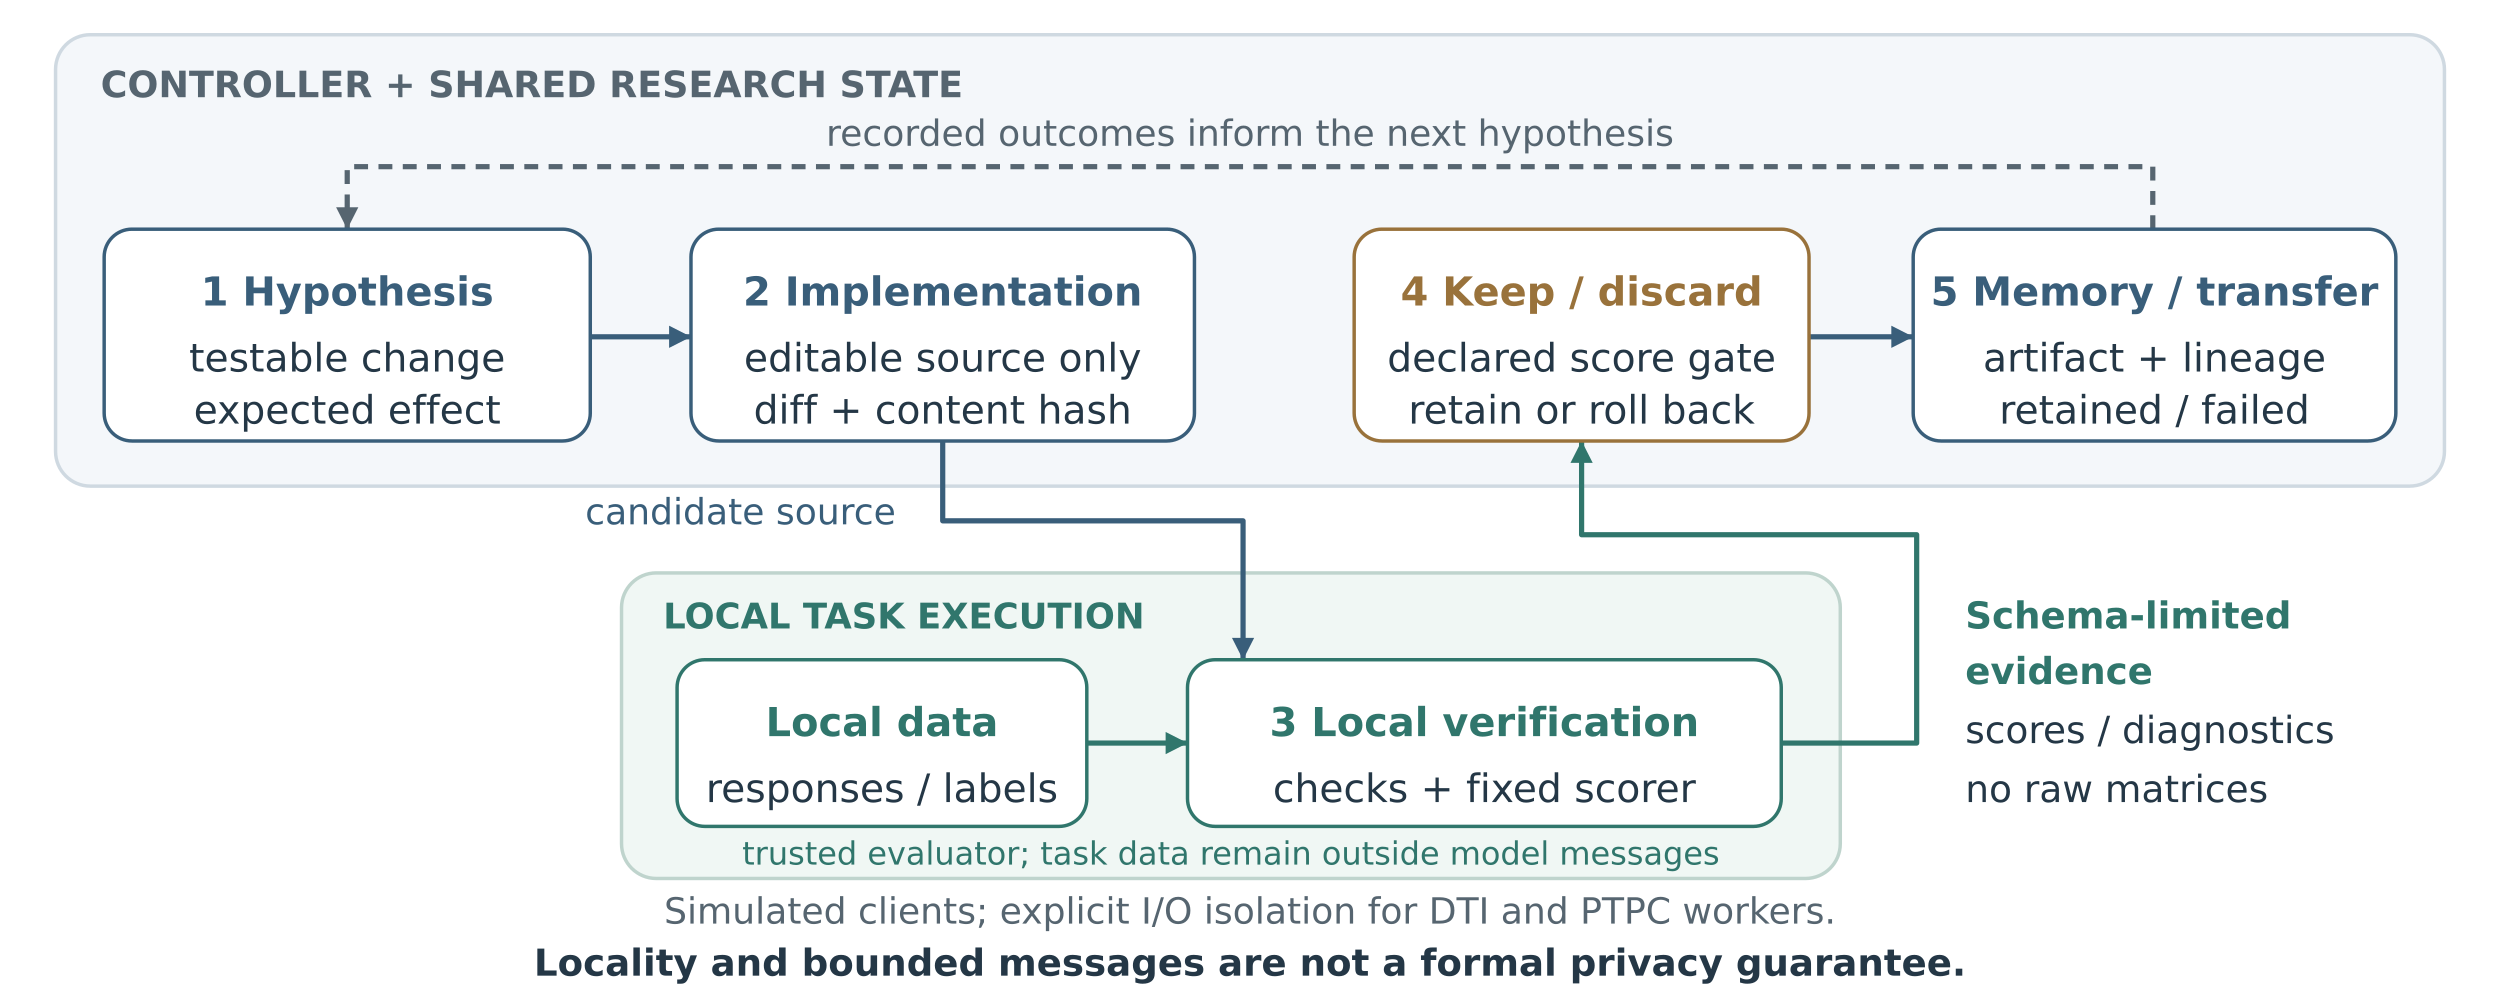
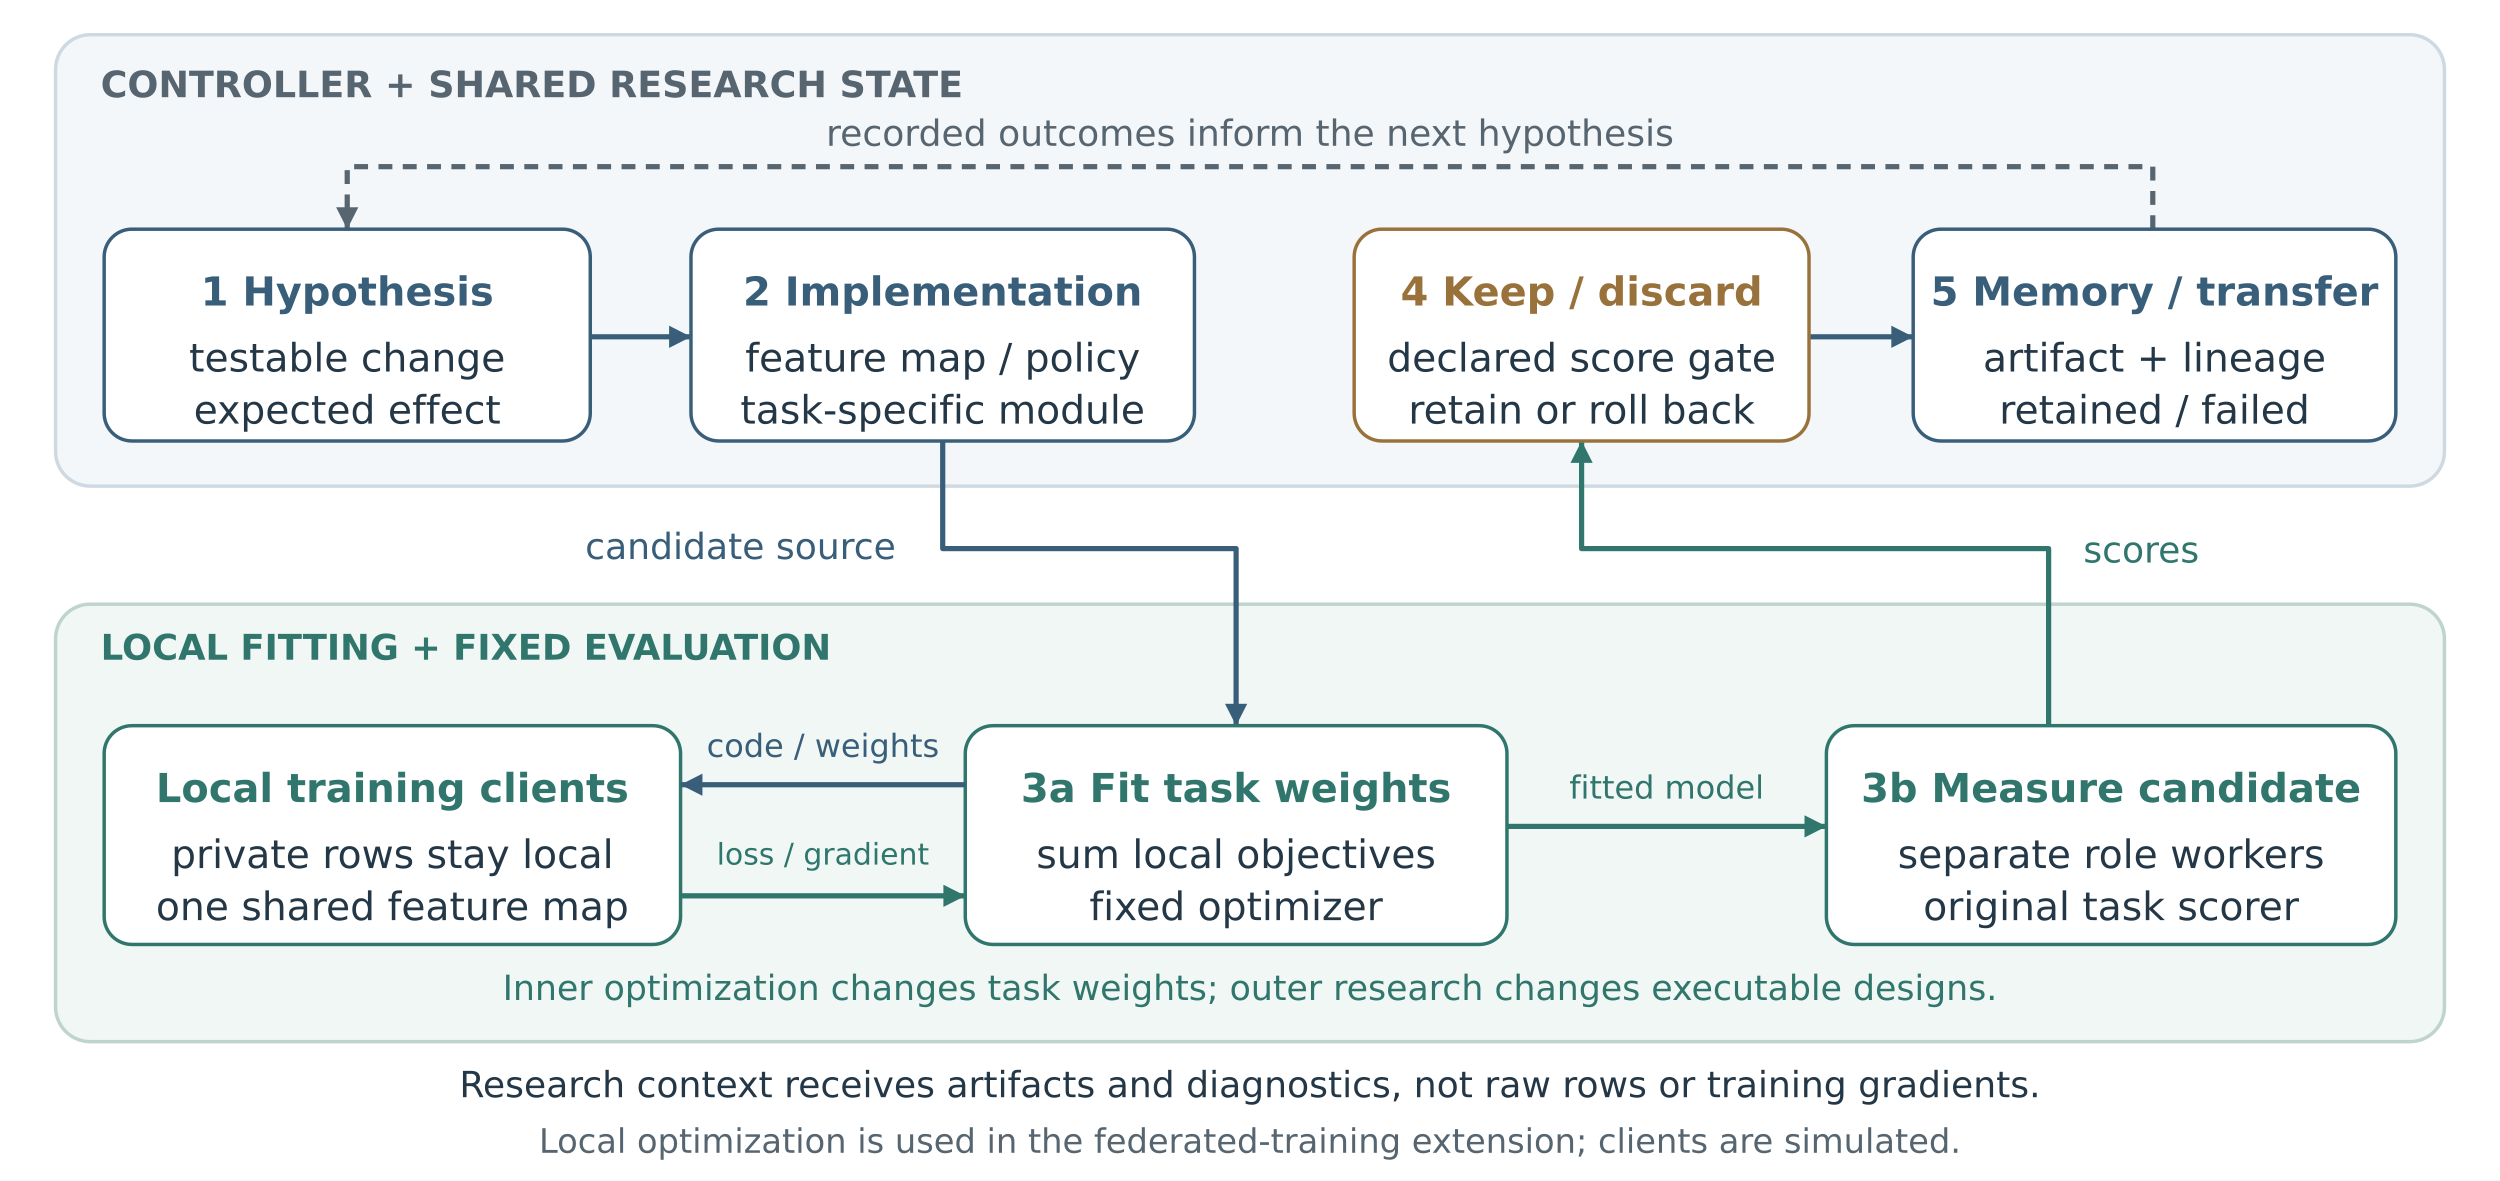
- <svg xmlns="http://www.w3.org/2000/svg" width="720pt" height="288pt" viewBox="0 0 720 288" role="img" aria-labelledby="title description">
-   <rect width="720" height="288" fill="#FFFFFF" />
+ <svg xmlns="http://www.w3.org/2000/svg" width="720pt" height="340pt" viewBox="0 0 720 340" role="img" aria-labelledby="title description">
+   <rect width="720" height="340" fill="#FFFFFF" />
  <rect x="16" y="10" width="688" height="130" rx="10" fill="#F4F7FA" stroke="#CFD9E1" stroke-width="1" />
  <text x="29" y="28" font-family="DejaVu Sans, Arial, sans-serif" font-size="10.5" font-weight="700" fill="#566570" text-anchor="start">CONTROLLER + SHARED RESEARCH STATE</text>
-   <rect x="179" y="165" width="351" height="88" rx="10" fill="#F0F7F4" stroke="#BFD4CD" stroke-width="1" />
-   <text x="191" y="181" font-family="DejaVu Sans, Arial, sans-serif" font-size="10.2" font-weight="700" fill="#30766C" text-anchor="start">LOCAL TASK EXECUTION</text>
+   <rect x="16" y="174" width="688" height="126" rx="10" fill="#F0F7F4" stroke="#BFD4CD" stroke-width="1" />
+   <text x="29" y="190" font-family="DejaVu Sans, Arial, sans-serif" font-size="10.2" font-weight="700" fill="#30766C" text-anchor="start">LOCAL FITTING + FIXED EVALUATION</text>
  <polyline points="620,66 620,48 100,48 100,66" fill="none" stroke="#566570" stroke-width="1.5" stroke-linejoin="round" stroke-dasharray="4 3" />
  <polygon points="100.000,66.000 103.200,59.700 96.800,59.700" fill="#566570" />
  <text x="360" y="42" font-family="DejaVu Sans, Arial, sans-serif" font-size="10.4" font-weight="400" fill="#566570" text-anchor="middle">recorded outcomes inform the next hypothesis</text>
  <polyline points="170,97 199,97" fill="none" stroke="#395E7A" stroke-width="1.5" stroke-linejoin="round" />
  <polygon points="199.000,97.000 192.700,93.800 192.700,100.200" fill="#395E7A" />
  <polyline points="521,97 551,97" fill="none" stroke="#395E7A" stroke-width="1.5" stroke-linejoin="round" />
  <polygon points="551.000,97.000 544.700,93.800 544.700,100.200" fill="#395E7A" />
-   <polyline points="271.5,127 271.5,150 358,150 358,190" fill="none" stroke="#395E7A" stroke-width="1.5" stroke-linejoin="round" />
-   <polygon points="358.000,190.000 361.200,183.700 354.800,183.700" fill="#395E7A" />
-   <text x="258" y="151" font-family="DejaVu Sans, Arial, sans-serif" font-size="10.4" font-weight="400" fill="#395E7A" text-anchor="end">candidate source</text>
-   <polyline points="313,214 342,214" fill="none" stroke="#30766C" stroke-width="1.5" stroke-linejoin="round" />
-   <polygon points="342.000,214.000 335.700,210.800 335.700,217.200" fill="#30766C" />
-   <polyline points="513,214 552,214 552,154 455.5,154 455.5,127" fill="none" stroke="#30766C" stroke-width="1.5" stroke-linejoin="round" />
+   <polyline points="271.5,127 271.5,158 356,158 356,209" fill="none" stroke="#395E7A" stroke-width="1.5" stroke-linejoin="round" />
+   <polygon points="356.000,209.000 359.200,202.700 352.800,202.700" fill="#395E7A" />
+   <text x="258" y="161" font-family="DejaVu Sans, Arial, sans-serif" font-size="10.4" font-weight="400" fill="#395E7A" text-anchor="end">candidate source</text>
+   <polyline points="590,209 590,158 455.5,158 455.5,127" fill="none" stroke="#30766C" stroke-width="1.5" stroke-linejoin="round" />
  <polygon points="455.500,127.000 452.300,133.300 458.700,133.300" fill="#30766C" />
-   <text x="566" y="181" font-family="DejaVu Sans, Arial, sans-serif" font-size="10.7" font-weight="700" fill="#30766C" text-anchor="start">Schema-limited</text>
-   <text x="566" y="197" font-family="DejaVu Sans, Arial, sans-serif" font-size="10.7" font-weight="700" fill="#30766C" text-anchor="start">evidence</text>
-   <text x="566" y="214" font-family="DejaVu Sans, Arial, sans-serif" font-size="10.8" font-weight="400" fill="#243746" text-anchor="start">scores / diagnostics</text>
-   <text x="566" y="231" font-family="DejaVu Sans, Arial, sans-serif" font-size="10.8" font-weight="400" fill="#243746" text-anchor="start">no raw matrices</text>
+   <text x="600" y="162" font-family="DejaVu Sans, Arial, sans-serif" font-size="10.4" font-weight="400" fill="#30766C" text-anchor="start">scores</text>
  <rect x="30" y="66" width="140" height="61" rx="8" fill="white" stroke="#395E7A" stroke-width="1" />
  <text x="100.0" y="88" font-family="DejaVu Sans, Arial, sans-serif" font-size="11.5" font-weight="700" fill="#395E7A" text-anchor="middle">1 Hypothesis</text>
  <text x="100.0" y="107" font-family="DejaVu Sans, Arial, sans-serif" font-size="11.3" font-weight="400" fill="#243746" text-anchor="middle">testable change</text>
  <text x="100.0" y="122" font-family="DejaVu Sans, Arial, sans-serif" font-size="11.3" font-weight="400" fill="#243746" text-anchor="middle">expected effect</text>
  <rect x="199" y="66" width="145" height="61" rx="8" fill="white" stroke="#395E7A" stroke-width="1" />
  <text x="271.5" y="88" font-family="DejaVu Sans, Arial, sans-serif" font-size="11.5" font-weight="700" fill="#395E7A" text-anchor="middle">2 Implementation</text>
-   <text x="271.5" y="107" font-family="DejaVu Sans, Arial, sans-serif" font-size="11.3" font-weight="400" fill="#243746" text-anchor="middle">editable source only</text>
-   <text x="271.5" y="122" font-family="DejaVu Sans, Arial, sans-serif" font-size="11.3" font-weight="400" fill="#243746" text-anchor="middle">diff + content hash</text>
+   <text x="271.5" y="107" font-family="DejaVu Sans, Arial, sans-serif" font-size="11.3" font-weight="400" fill="#243746" text-anchor="middle">feature map / policy</text>
+   <text x="271.5" y="122" font-family="DejaVu Sans, Arial, sans-serif" font-size="11.3" font-weight="400" fill="#243746" text-anchor="middle">task-specific module</text>
  <rect x="390" y="66" width="131" height="61" rx="8" fill="white" stroke="#99723B" stroke-width="1" />
  <text x="455.5" y="88" font-family="DejaVu Sans, Arial, sans-serif" font-size="11.5" font-weight="700" fill="#99723B" text-anchor="middle">4 Keep / discard</text>
  <text x="455.5" y="107" font-family="DejaVu Sans, Arial, sans-serif" font-size="11.3" font-weight="400" fill="#243746" text-anchor="middle">declared score gate</text>
  <text x="455.5" y="122" font-family="DejaVu Sans, Arial, sans-serif" font-size="11.3" font-weight="400" fill="#243746" text-anchor="middle">retain or roll back</text>
  <rect x="551" y="66" width="139" height="61" rx="8" fill="white" stroke="#395E7A" stroke-width="1" />
  <text x="620.5" y="88" font-family="DejaVu Sans, Arial, sans-serif" font-size="11.5" font-weight="700" fill="#395E7A" text-anchor="middle">5 Memory / transfer</text>
  <text x="620.5" y="107" font-family="DejaVu Sans, Arial, sans-serif" font-size="11.3" font-weight="400" fill="#243746" text-anchor="middle">artifact + lineage</text>
  <text x="620.5" y="122" font-family="DejaVu Sans, Arial, sans-serif" font-size="11.3" font-weight="400" fill="#243746" text-anchor="middle">retained / failed</text>
-   <rect x="195" y="190" width="118" height="48" rx="8" fill="white" stroke="#30766C" stroke-width="1" />
-   <text x="254.0" y="212" font-family="DejaVu Sans, Arial, sans-serif" font-size="11.5" font-weight="700" fill="#30766C" text-anchor="middle">Local data</text>
-   <text x="254.0" y="231" font-family="DejaVu Sans, Arial, sans-serif" font-size="11.3" font-weight="400" fill="#243746" text-anchor="middle">responses / labels</text>
-   <rect x="342" y="190" width="171" height="48" rx="8" fill="white" stroke="#30766C" stroke-width="1" />
-   <text x="427.5" y="212" font-family="DejaVu Sans, Arial, sans-serif" font-size="11.5" font-weight="700" fill="#30766C" text-anchor="middle">3 Local verification</text>
-   <text x="427.5" y="231" font-family="DejaVu Sans, Arial, sans-serif" font-size="11.3" font-weight="400" fill="#243746" text-anchor="middle">checks + fixed scorer</text>
-   <text x="354.5" y="249" font-family="DejaVu Sans, Arial, sans-serif" font-size="9.2" font-weight="400" fill="#30766C" text-anchor="middle">trusted evaluator; task data remain outside model messages</text>
-   <text x="360" y="266" font-family="DejaVu Sans, Arial, sans-serif" font-size="10.4" font-weight="400" fill="#566570" text-anchor="middle">Simulated clients; explicit I/O isolation for DTI and PTPC workers.</text>
-   <text x="360" y="281" font-family="DejaVu Sans, Arial, sans-serif" font-size="10.7" font-weight="700" fill="#243746" text-anchor="middle">Locality and bounded messages are not a formal privacy guarantee.</text>
+   <rect x="30" y="209" width="166" height="63" rx="8" fill="white" stroke="#30766C" stroke-width="1" />
+   <text x="113.0" y="231" font-family="DejaVu Sans, Arial, sans-serif" font-size="11.5" font-weight="700" fill="#30766C" text-anchor="middle">Local training clients</text>
+   <text x="113.0" y="250" font-family="DejaVu Sans, Arial, sans-serif" font-size="11.3" font-weight="400" fill="#243746" text-anchor="middle">private rows stay local</text>
+   <text x="113.0" y="265" font-family="DejaVu Sans, Arial, sans-serif" font-size="11.3" font-weight="400" fill="#243746" text-anchor="middle">one shared feature map</text>
+   <rect x="278" y="209" width="156" height="63" rx="8" fill="white" stroke="#30766C" stroke-width="1" />
+   <text x="356.0" y="231" font-family="DejaVu Sans, Arial, sans-serif" font-size="11.5" font-weight="700" fill="#30766C" text-anchor="middle">3a Fit task weights</text>
+   <text x="356.0" y="250" font-family="DejaVu Sans, Arial, sans-serif" font-size="11.3" font-weight="400" fill="#243746" text-anchor="middle">sum local objectives</text>
+   <text x="356.0" y="265" font-family="DejaVu Sans, Arial, sans-serif" font-size="11.3" font-weight="400" fill="#243746" text-anchor="middle">fixed optimizer</text>
+   <rect x="526" y="209" width="164" height="63" rx="8" fill="white" stroke="#30766C" stroke-width="1" />
+   <text x="608.0" y="231" font-family="DejaVu Sans, Arial, sans-serif" font-size="11.5" font-weight="700" fill="#30766C" text-anchor="middle">3b Measure candidate</text>
+   <text x="608.0" y="250" font-family="DejaVu Sans, Arial, sans-serif" font-size="11.3" font-weight="400" fill="#243746" text-anchor="middle">separate role workers</text>
+   <text x="608.0" y="265" font-family="DejaVu Sans, Arial, sans-serif" font-size="11.3" font-weight="400" fill="#243746" text-anchor="middle">original task scorer</text>
+   <polyline points="278,226 196,226" fill="none" stroke="#395E7A" stroke-width="1.5" stroke-linejoin="round" />
+   <polygon points="196.000,226.000 202.300,229.200 202.300,222.800" fill="#395E7A" />
+   <text x="237" y="218" font-family="DejaVu Sans, Arial, sans-serif" font-size="9.2" font-weight="400" fill="#395E7A" text-anchor="middle">code / weights</text>
+   <polyline points="196,258 278,258" fill="none" stroke="#30766C" stroke-width="1.5" stroke-linejoin="round" />
+   <polygon points="278.000,258.000 271.700,254.800 271.700,261.200" fill="#30766C" />
+   <text x="237" y="249" font-family="DejaVu Sans, Arial, sans-serif" font-size="8.6" font-weight="400" fill="#30766C" text-anchor="middle">loss / gradient</text>
+   <polyline points="434,238 526,238" fill="none" stroke="#30766C" stroke-width="1.5" stroke-linejoin="round" />
+   <polygon points="526.000,238.000 519.700,234.800 519.700,241.200" fill="#30766C" />
+   <text x="480" y="230" font-family="DejaVu Sans, Arial, sans-serif" font-size="9.2" font-weight="400" fill="#30766C" text-anchor="middle">fitted model</text>
+   <text x="360" y="288" font-family="DejaVu Sans, Arial, sans-serif" font-size="10.0" font-weight="400" fill="#30766C" text-anchor="middle">Inner optimization changes task weights; outer research changes executable designs.</text>
+   <text x="360" y="316" font-family="DejaVu Sans, Arial, sans-serif" font-size="10.4" font-weight="400" fill="#243746" text-anchor="middle">Research context receives artifacts and diagnostics, not raw rows or training gradients.</text>
+   <text x="360" y="332" font-family="DejaVu Sans, Arial, sans-serif" font-size="9.7" font-weight="400" fill="#566570" text-anchor="middle">Local optimization is used in the federated-training extension; clients are simulated.</text>
</svg>
